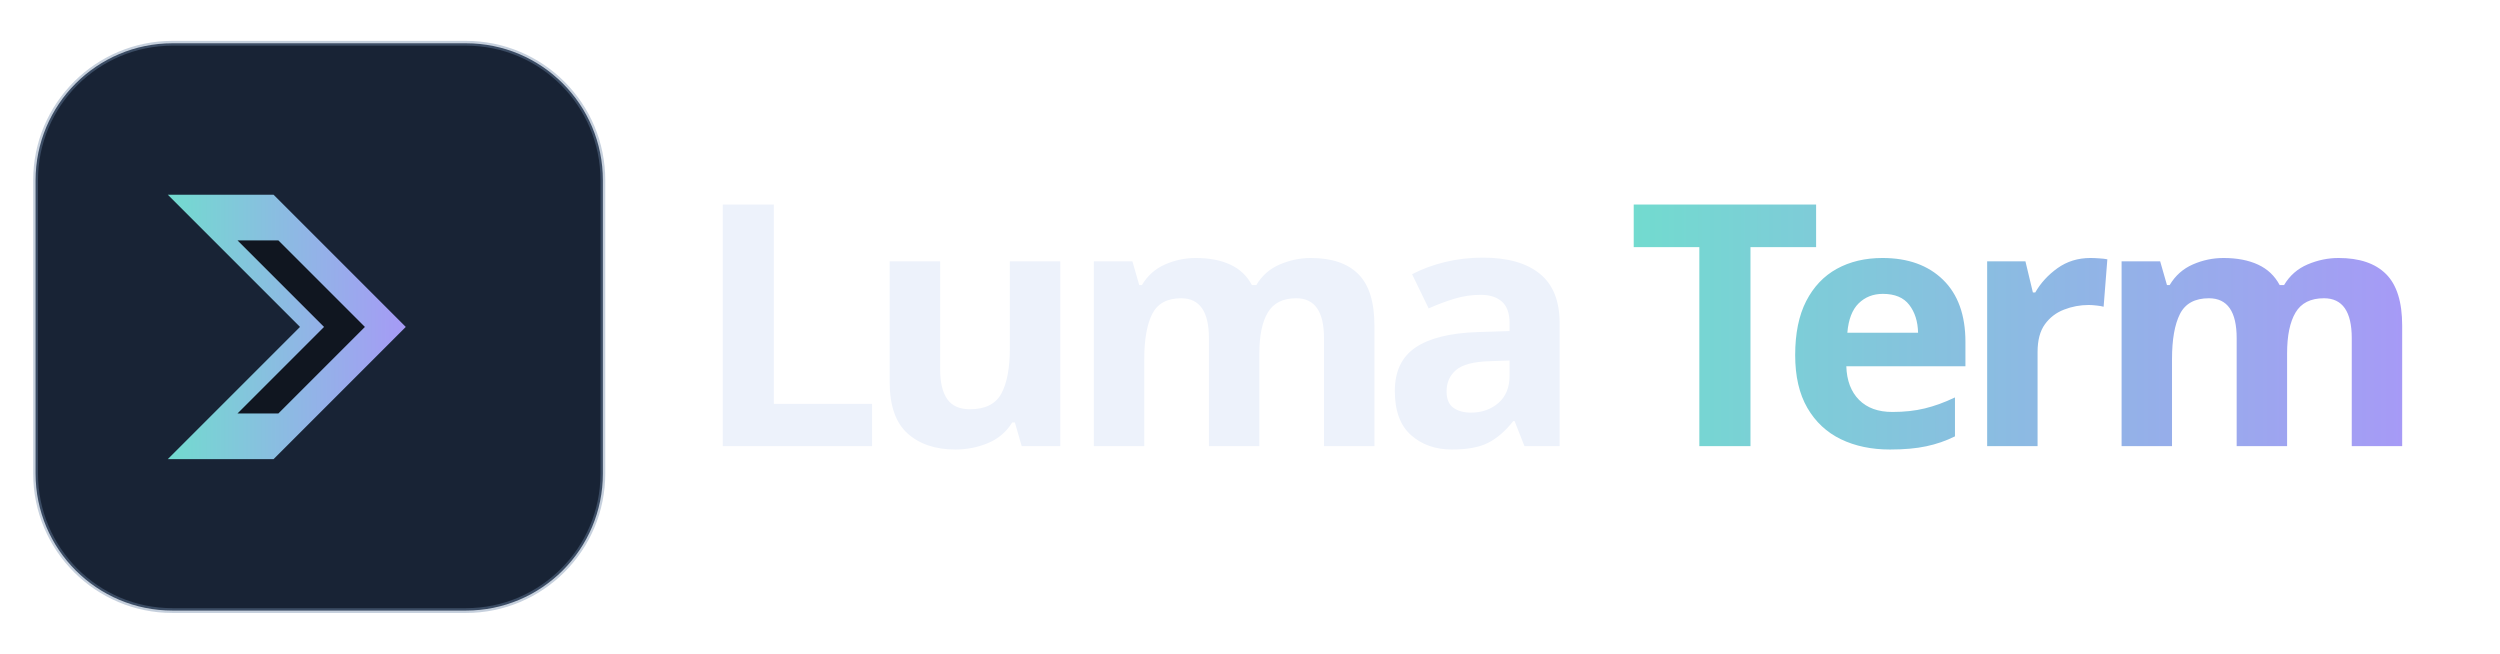
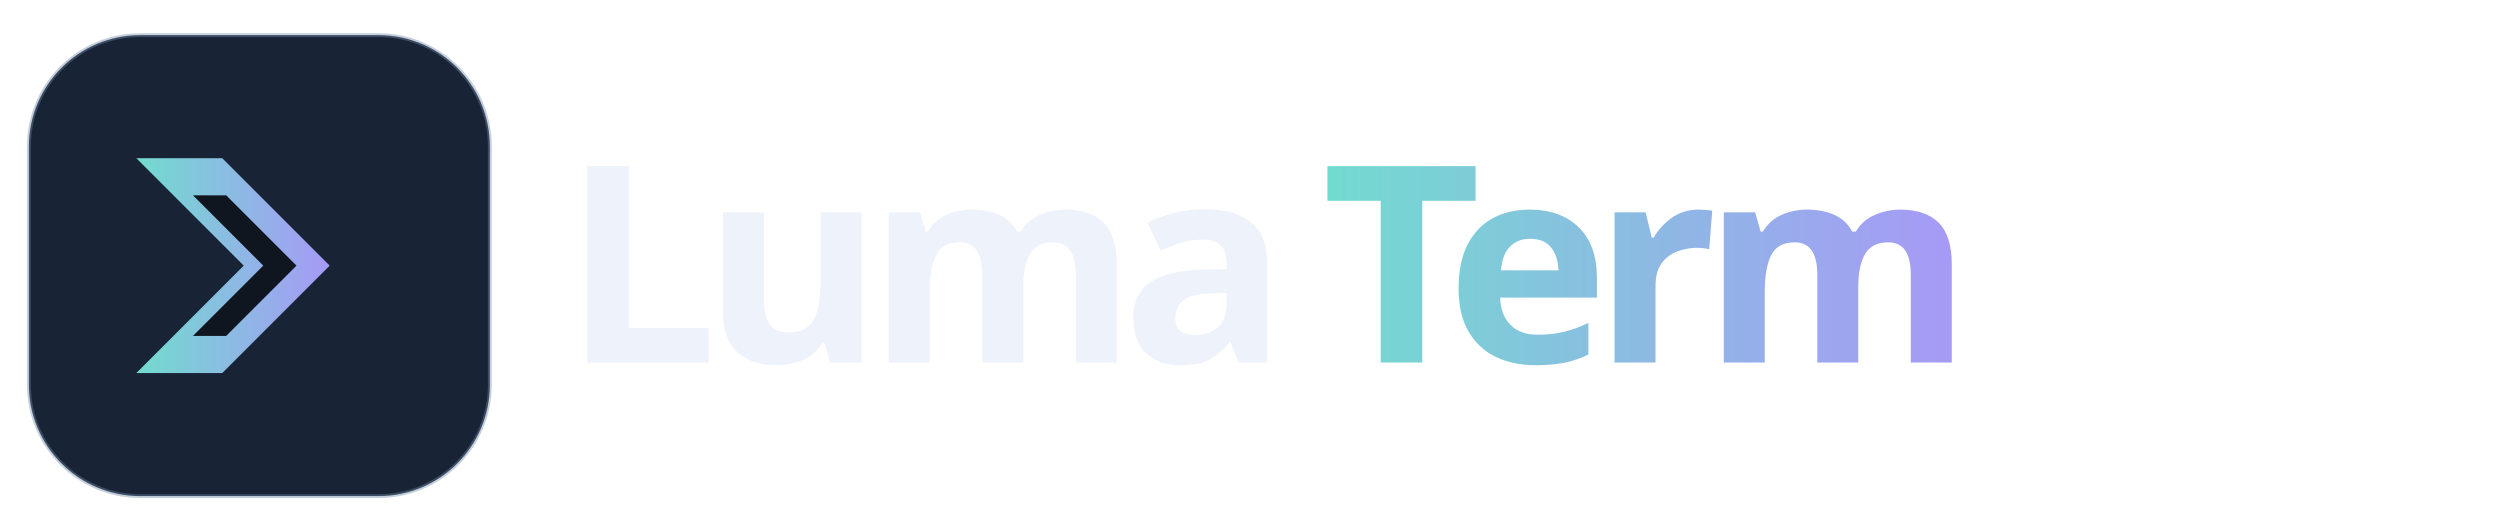
- <svg xmlns="http://www.w3.org/2000/svg" width="650" height="170" viewBox="0 0 650 170" role="img" aria-label="LumaTerm">
+ <svg xmlns="http://www.w3.org/2000/svg" width="800" height="170" viewBox="0 0 800 170" role="img" aria-label="LumaTerm">
  <defs>
    <linearGradient id="word" x1="0" y1="0" x2="1" y2="0">
      <stop stop-color="#72dbcF" />
      <stop offset="1" stop-color="#a69af6" />
    </linearGradient>
  </defs>
  <g transform="translate(3 5) scale(.625)">
    <rect x="10" y="10" width="236" height="236" rx="57" fill="#182335" stroke="#7189ab" stroke-opacity=".4" stroke-width="2" />
    <path d="M65 73h44l55 55-55 55H65l55-55z" fill="url(#word)" />
    <path d="M94 92h17l36 36-36 36H94l36-36z" fill="#101620" />
    <path d="M156 177h42" fill="none" stroke="url(#word)" stroke-width="17" stroke-linecap="round" />
  </g>
  <text x="180" y="116" fill="#edf2fb" font-family="Segoe UI, sans-serif" font-size="88" font-weight="700" letter-spacing="-5">Luma</text>
  <text x="423" y="116" fill="url(#word)" font-family="Segoe UI, sans-serif" font-size="88" font-weight="700" letter-spacing="-5">Term</text>
+   <path d="M183 139h510" stroke="url(#word)" stroke-opacity=".55" stroke-width="4" stroke-linecap="round" />
</svg>
